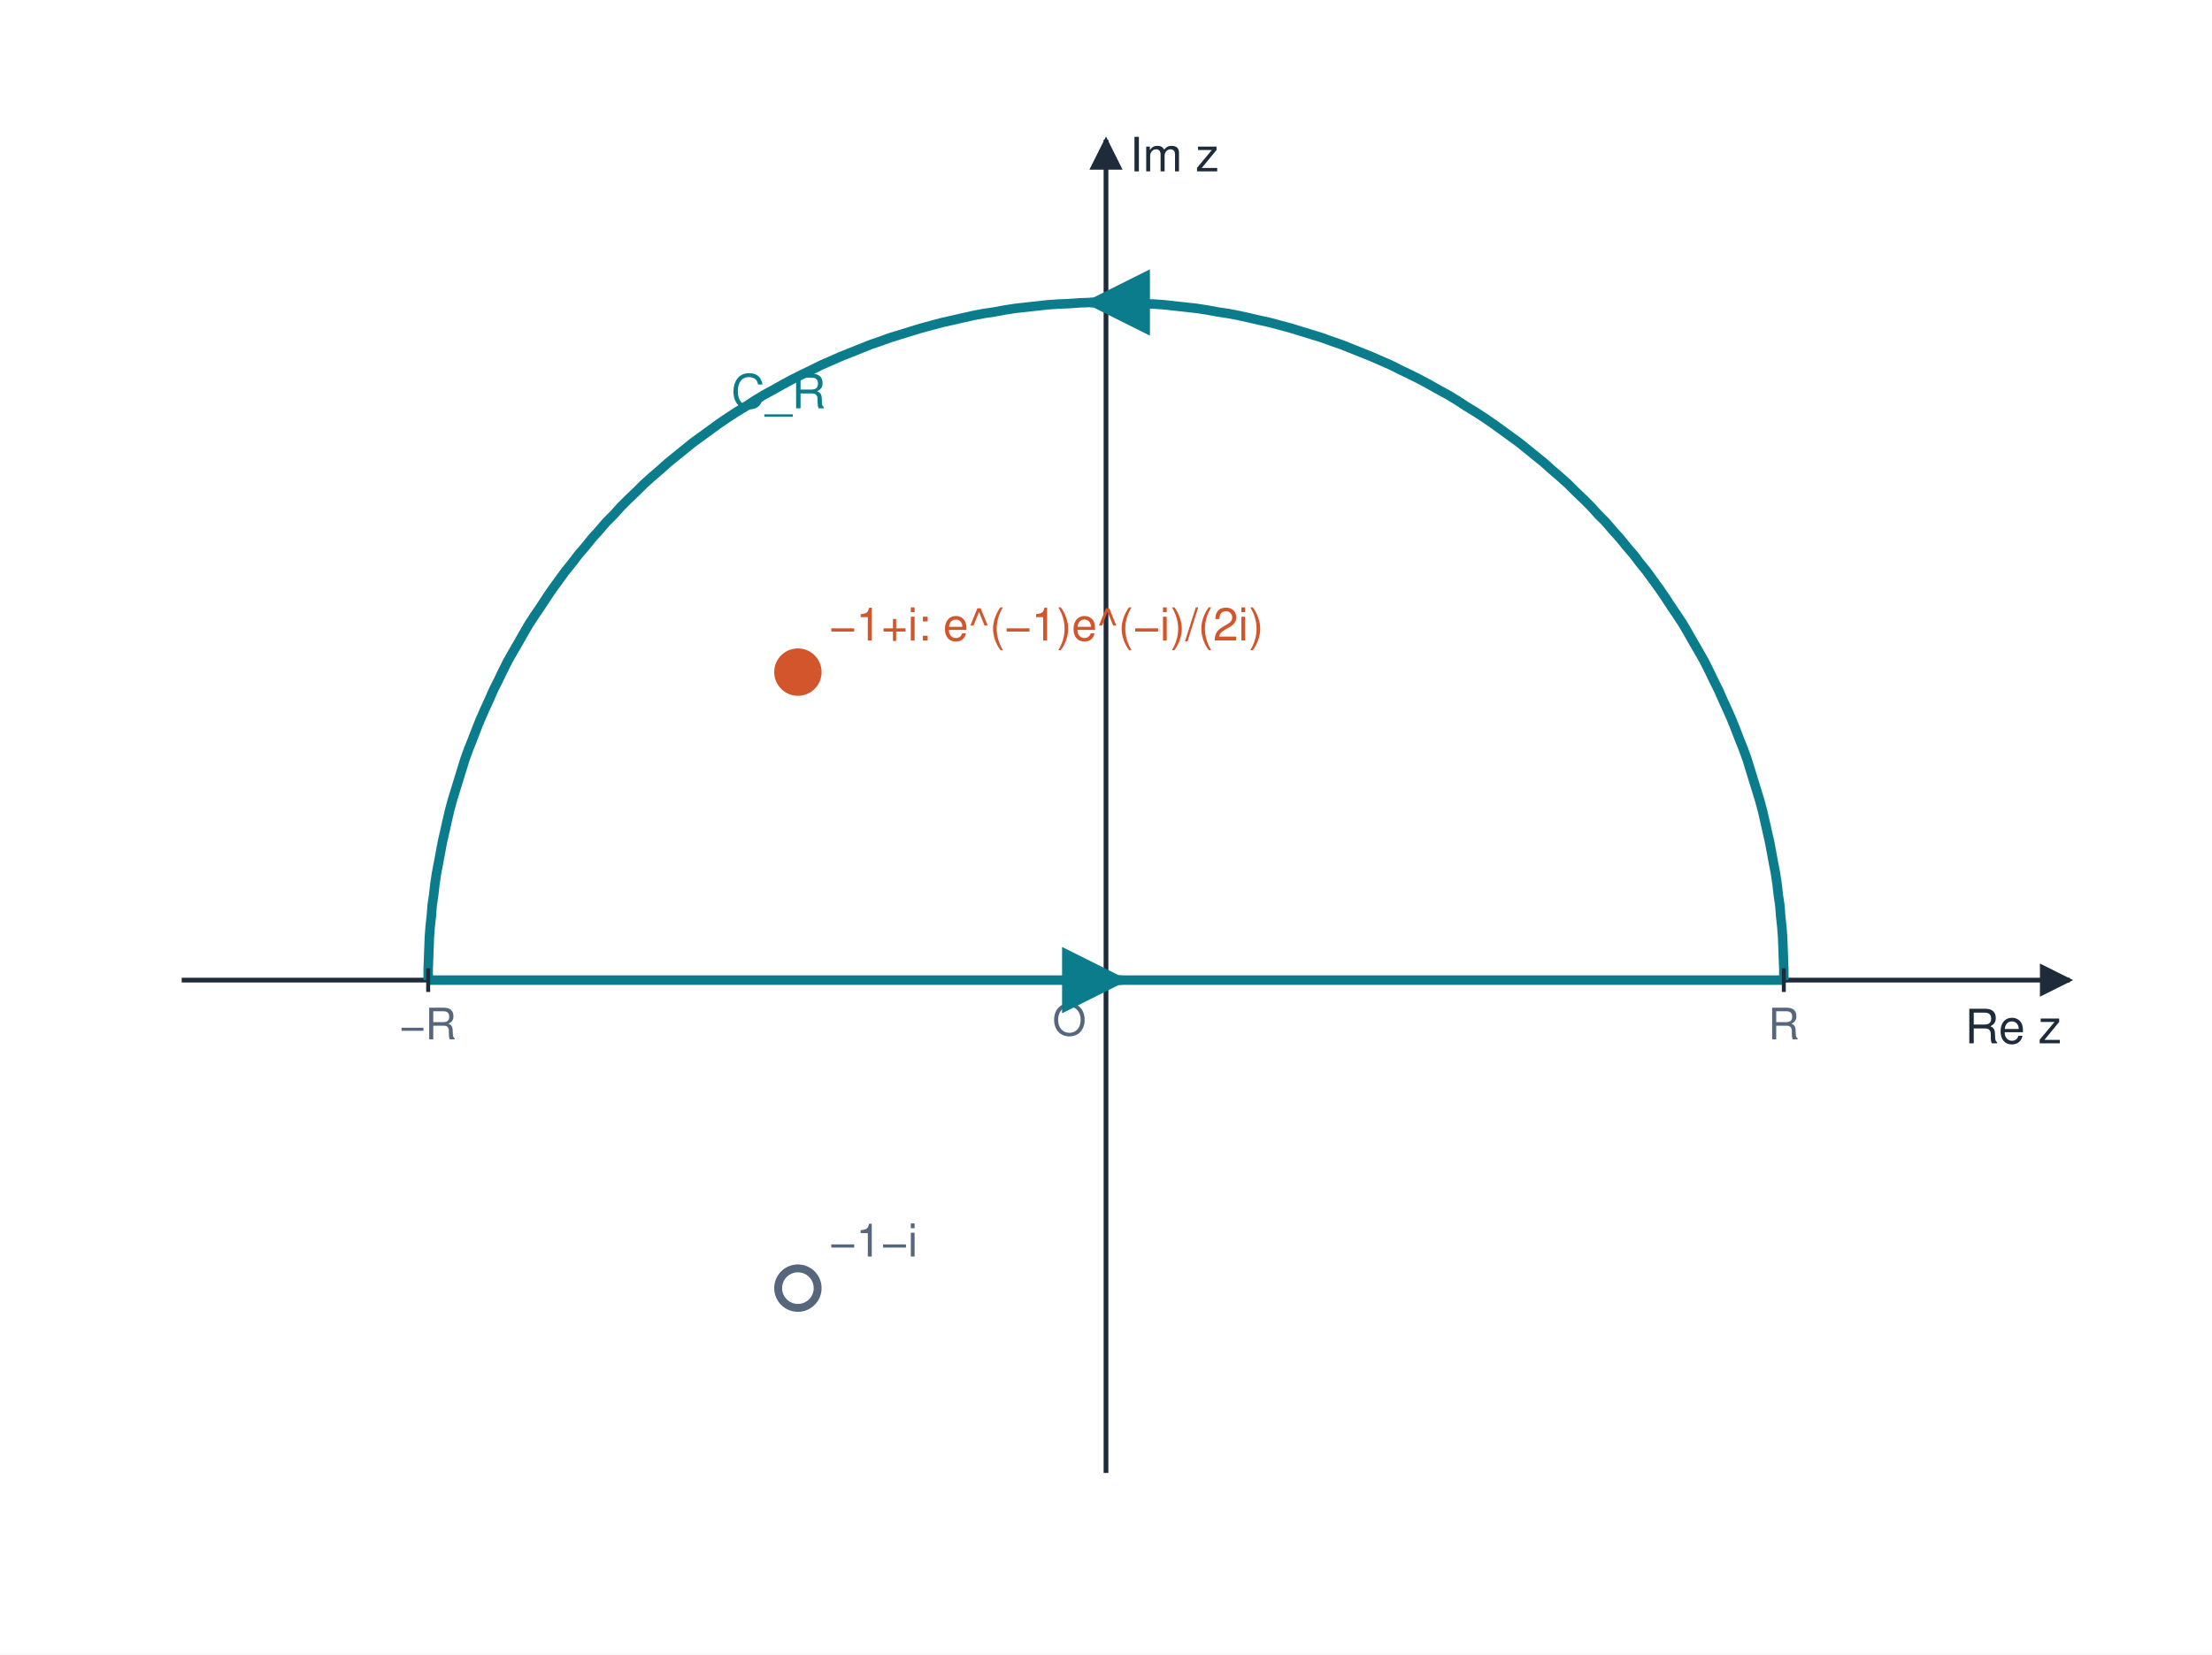
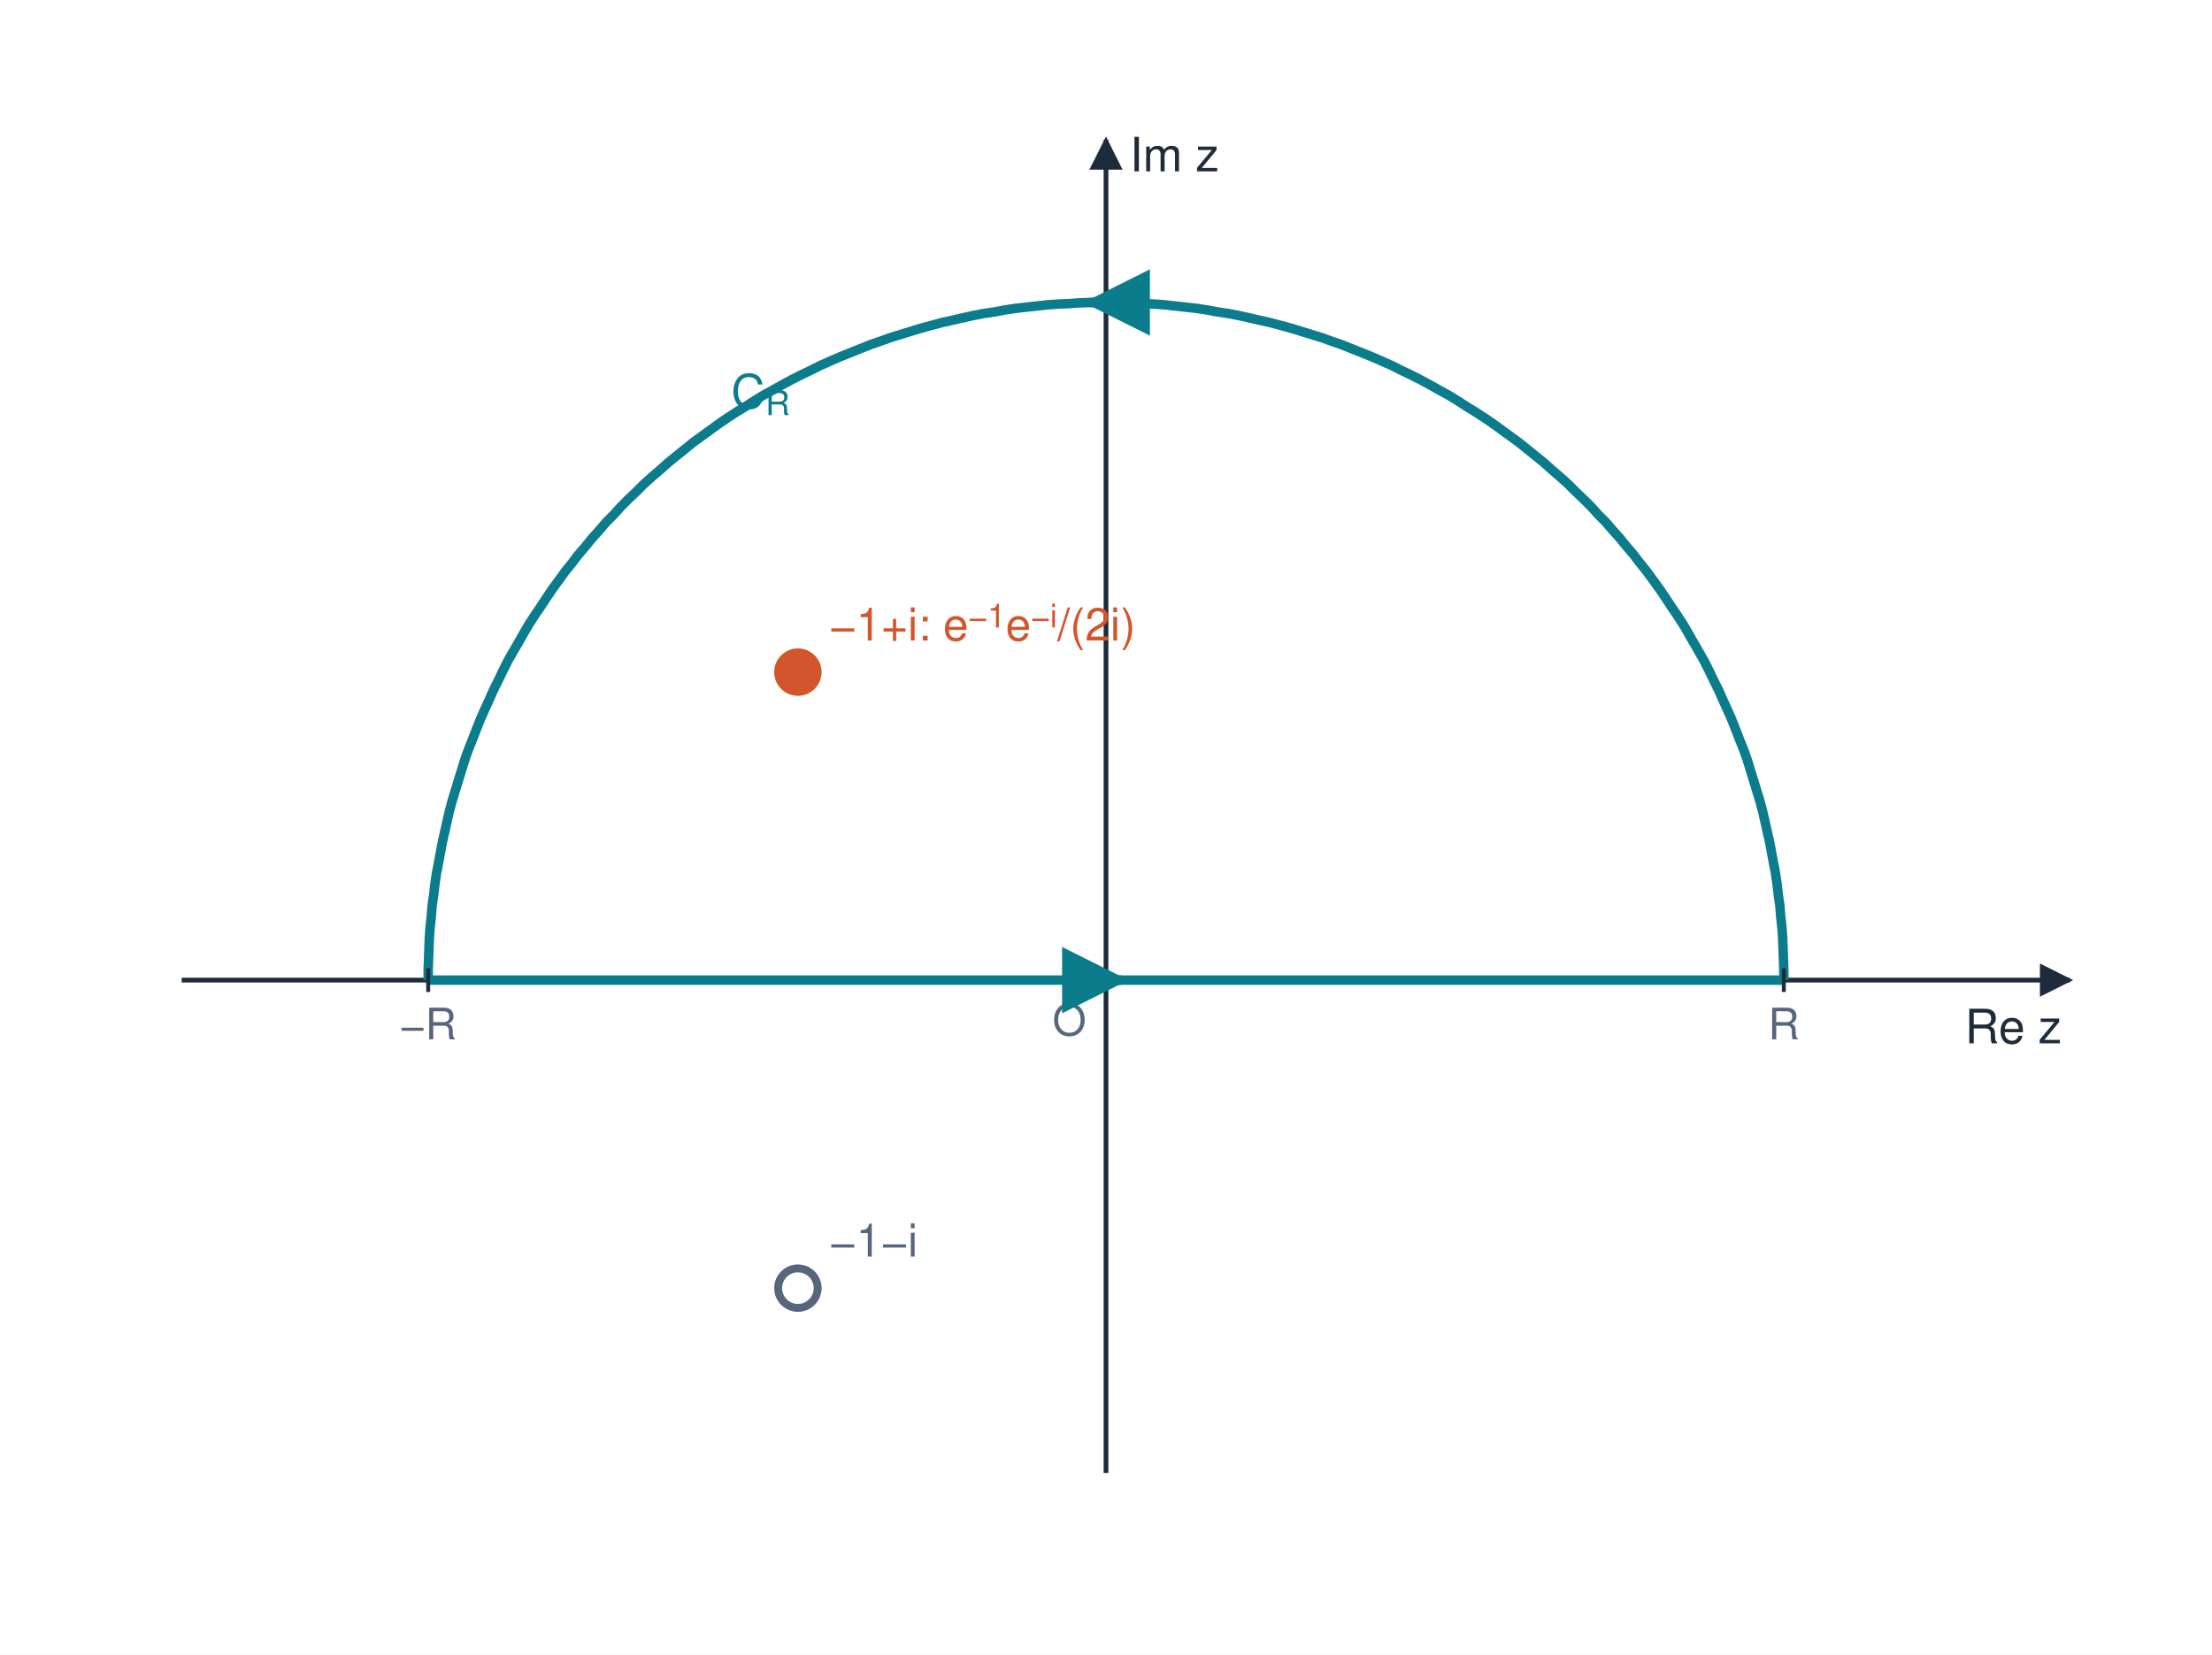
<svg xmlns="http://www.w3.org/2000/svg" viewBox="0 0 560 419" width="560" height="419" font-family="Helvetica, Arial, sans-serif">
  <rect width="560" height="419" fill="#fff" />
  <defs>
    <marker id="ar" viewBox="0 0 10 10" refX="9" refY="5" markerWidth="7" markerHeight="7" orient="auto-start-reverse">
      <path d="M0,0 L10,5 L0,10 z" fill="#1E2B3A" />
    </marker>
    <marker id="arc" viewBox="0 0 10 10" refX="9" refY="5" markerWidth="7" markerHeight="7" orient="auto-start-reverse">
      <path d="M0,0 L10,5 L0,10 z" fill="#0B7C8C" />
    </marker>
    <marker id="arh" viewBox="0 0 10 10" refX="9" refY="5" markerWidth="7" markerHeight="7" orient="auto-start-reverse">
      <path d="M0,0 L10,5 L0,10 z" fill="#D2552B" />
    </marker>
  </defs>
  <line x1="46.0" y1="248.2" x2="524.0" y2="248.2" stroke="#1E2B3A" stroke-width="1.2" marker-end="url(#ar)" />
  <text x="522.0" y="264.2" font-size="12" fill="#1E2B3A" text-anchor="end">Re z</text>
  <line x1="280.0" y1="373.0" x2="280.0" y2="35.4" stroke="#1E2B3A" stroke-width="1.2" marker-end="url(#ar)" />
  <text x="286.0" y="43.4" font-size="12" fill="#1E2B3A" text-anchor="start">Im z</text>
  <text x="275.0" y="262.2" font-size="11" fill="#55667D" text-anchor="end">O</text>
  <path d="M451.6,248.2 L451.6,245.5 L451.5,242.8 L451.4,240.1 L451.3,237.4 L451.1,234.7 L450.8,232.0 L450.6,229.3 L450.2,226.6 L449.9,223.9 L449.5,221.2 L449.0,218.6 L448.5,215.9 L448.0,213.2 L447.4,210.6 L446.8,207.9 L446.2,205.3 L445.5,202.7 L444.7,200.1 L443.9,197.5 L443.1,194.9 L442.3,192.3 L441.4,189.8 L440.4,187.3 L439.4,184.7 L438.4,182.2 L437.3,179.7 L436.2,177.3 L435.1,174.8 L433.9,172.4 L432.7,169.9 L431.5,167.5 L430.2,165.2 L428.8,162.8 L427.5,160.5 L426.1,158.1 L424.6,155.8 L423.1,153.6 L421.6,151.3 L420.1,149.1 L418.5,146.9 L416.9,144.7 L415.2,142.6 L413.6,140.5 L411.8,138.4 L410.1,136.3 L408.3,134.3 L406.5,132.2 L404.6,130.3 L402.8,128.3 L400.9,126.4 L398.9,124.5 L397.0,122.6 L395.0,120.8 L392.9,119.0 L390.9,117.2 L388.8,115.5 L386.7,113.8 L384.6,112.1 L382.4,110.5 L380.2,108.9 L378.0,107.3 L375.8,105.8 L373.5,104.3 L371.2,102.9 L368.9,101.4 L366.6,100.0 L364.2,98.7 L361.9,97.4 L359.5,96.1 L357.1,94.9 L354.6,93.7 L352.2,92.5 L349.7,91.4 L347.2,90.3 L344.7,89.3 L342.2,88.3 L339.7,87.3 L337.1,86.4 L334.6,85.5 L332.0,84.7 L329.4,83.9 L326.8,83.1 L324.2,82.4 L321.6,81.7 L318.9,81.1 L316.3,80.5 L313.6,79.9 L311.0,79.4 L308.3,79.0 L305.6,78.5 L303.0,78.1 L300.3,77.8 L297.6,77.5 L294.9,77.2 L292.2,77.0 L289.5,76.9 L286.8,76.7 L284.1,76.6 L281.4,76.6 L278.6,76.6 L275.9,76.6 L273.2,76.7 L270.5,76.9 L267.8,77.0 L265.1,77.2 L262.4,77.5 L259.7,77.8 L257.0,78.1 L254.4,78.5 L251.7,79.0 L249.0,79.4 L246.4,79.9 L243.7,80.5 L241.1,81.1 L238.4,81.7 L235.8,82.4 L233.2,83.1 L230.6,83.9 L228.0,84.7 L225.4,85.5 L222.9,86.4 L220.3,87.3 L217.8,88.3 L215.3,89.3 L212.8,90.3 L210.3,91.4 L207.8,92.5 L205.4,93.7 L202.9,94.9 L200.5,96.1 L198.1,97.4 L195.8,98.7 L193.4,100.0 L191.1,101.4 L188.8,102.9 L186.5,104.3 L184.2,105.8 L182.0,107.3 L179.8,108.9 L177.6,110.5 L175.4,112.1 L173.3,113.8 L171.2,115.5 L169.1,117.2 L167.1,119.0 L165.0,120.8 L163.0,122.6 L161.1,124.5 L159.1,126.4 L157.2,128.3 L155.4,130.3 L153.5,132.2 L151.7,134.3 L149.9,136.3 L148.2,138.4 L146.4,140.5 L144.8,142.6 L143.1,144.7 L141.5,146.9 L139.9,149.1 L138.4,151.3 L136.9,153.6 L135.4,155.8 L133.9,158.1 L132.5,160.5 L131.2,162.8 L129.8,165.2 L128.5,167.5 L127.3,169.9 L126.1,172.4 L124.9,174.8 L123.8,177.3 L122.7,179.7 L121.6,182.2 L120.6,184.7 L119.6,187.3 L118.6,189.8 L117.7,192.3 L116.9,194.9 L116.1,197.5 L115.3,200.1 L114.5,202.7 L113.8,205.3 L113.2,207.9 L112.6,210.6 L112.0,213.2 L111.5,215.9 L111.0,218.6 L110.5,221.2 L110.1,223.9 L109.8,226.6 L109.4,229.3 L109.2,232.0 L108.9,234.7 L108.7,237.4 L108.6,240.1 L108.5,242.8 L108.4,245.5 L108.4,248.2" fill="none" stroke="#0B7C8C" stroke-width="2.4" stroke-linejoin="round" />
  <path d="M286.0,76.6 L276.0,76.6" fill="none" stroke="#0B7C8C" stroke-width="2.4" stroke-linejoin="round" marker-end="url(#arc)" />
-   <text x="185.1" y="103.4" font-size="12" fill="#0B7C8C" text-anchor="start">C_R</text>
+   <text x="185.1" y="103.4" font-size="12" fill="#0B7C8C" text-anchor="start">C<tspan baseline-shift="sub" font-size="72%">R</tspan>
+   </text>
  <path d="M108.4,248.2 L451.6,248.2" fill="none" stroke="#0B7C8C" stroke-width="2.4" stroke-linejoin="round" />
  <path d="M274.0,248.2 L284.0,248.2" fill="none" stroke="#0B7C8C" stroke-width="2.4" stroke-linejoin="round" marker-end="url(#arc)" />
  <line x1="108.4" y1="245.2" x2="108.4" y2="251.2" stroke="#1E2B3A" stroke-width="1" />
  <text x="108.4" y="263.2" font-size="11" fill="#55667D" text-anchor="middle">−R</text>
  <line x1="451.6" y1="245.2" x2="451.6" y2="251.2" stroke="#1E2B3A" stroke-width="1" />
  <text x="451.6" y="263.2" font-size="11" fill="#55667D" text-anchor="middle">R</text>
  <circle cx="202.0" cy="170.2" r="5" fill="#D2552B" stroke="#D2552B" stroke-width="2" />
-   <text x="210.0" y="162.2" font-size="11.5" fill="#D2552B" text-anchor="start">−1+i: e^(−1)e^(−i)/(2i)</text>
+   <text x="210.0" y="162.2" font-size="11.5" fill="#D2552B" text-anchor="start">−1+i: e<tspan baseline-shift="super" font-size="72%">−1</tspan>e<tspan baseline-shift="super" font-size="72%">−i</tspan>/(2i)</text>
  <circle cx="202.0" cy="326.2" r="5" fill="#fff" stroke="#55667D" stroke-width="2" />
  <text x="210.0" y="318.2" font-size="11.5" fill="#55667D" text-anchor="start">−1−i</text>
</svg>
